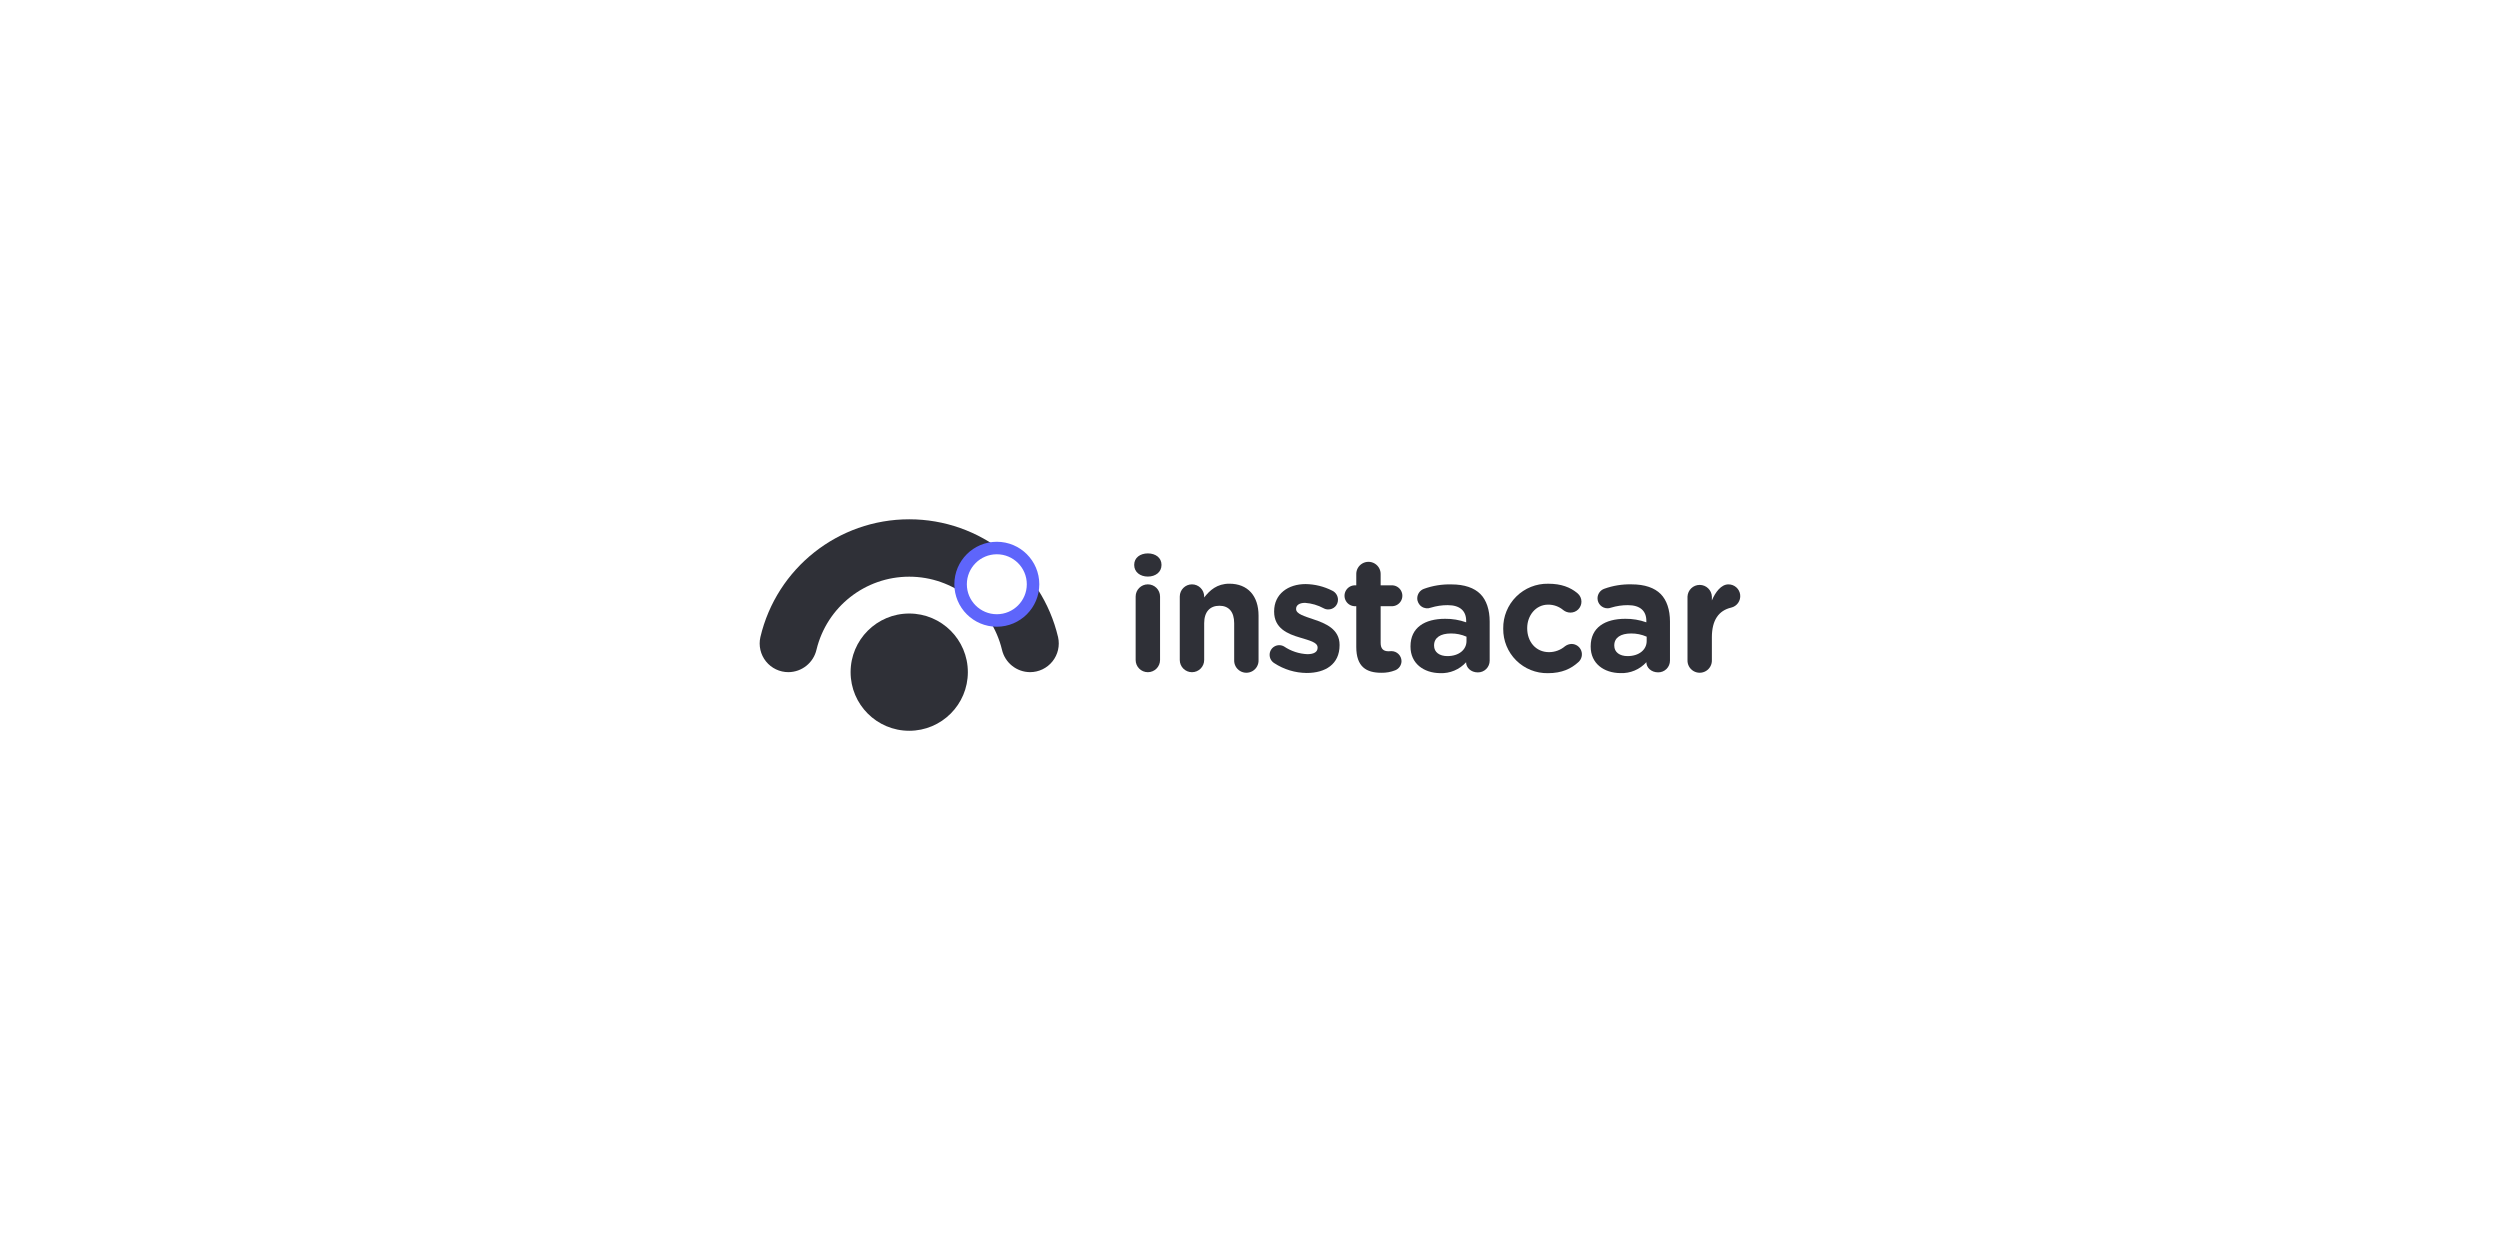
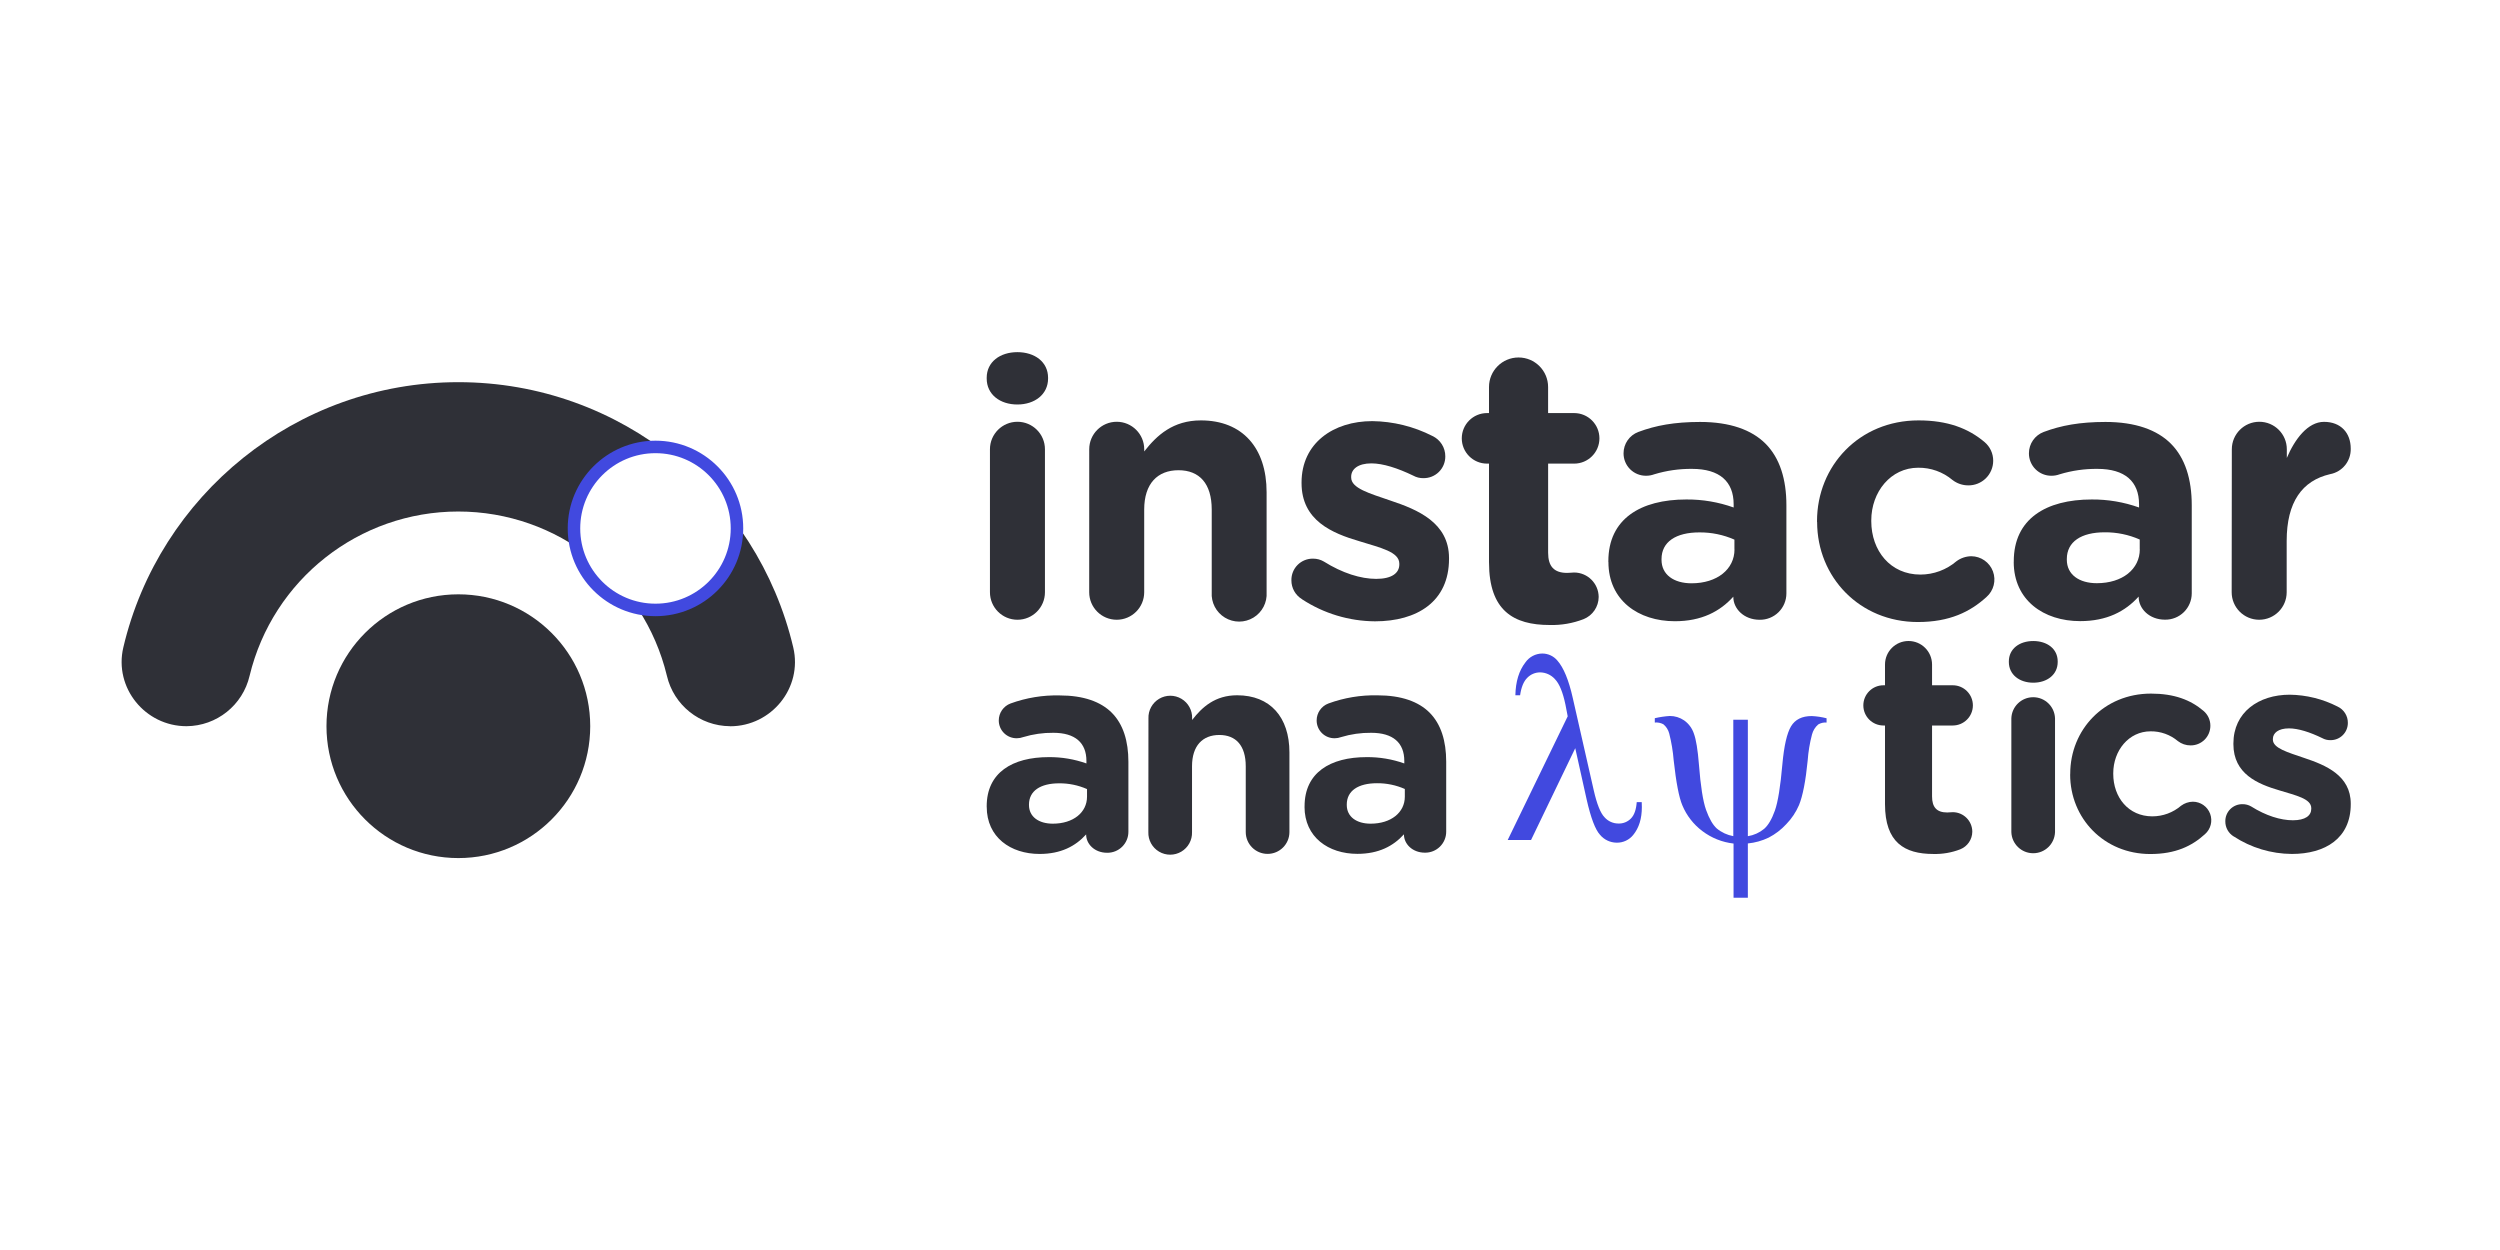
- <svg xmlns="http://www.w3.org/2000/svg" id="Layer_1" data-name="Layer 1" viewBox="0 0 1000 500">
+ <svg xmlns="http://www.w3.org/2000/svg" id="Réteg_1" data-name="Réteg 1" viewBox="0 0 1000 500">
  <defs>
-     <style>.cls-1,.cls-3{fill:#fff;}.cls-2{fill:#2f3037;}.cls-3{stroke:#5e65fb;stroke-miterlimit:10;stroke-width:5px;}</style>
+     <style>.cls-1,.cls-5{fill:none;}.cls-2{fill:#fff;}.cls-3{clip-path:url(#clip-path);}.cls-4{fill:#2f3037;}.cls-5{stroke:#4149df;stroke-miterlimit:10;stroke-width:5px;}.cls-6{fill:#4149df;}</style>
+     <clipPath id="clip-path">
+       <rect class="cls-1" width="1000" height="500" />
+     </clipPath>
  </defs>
-   <rect class="cls-1" width="1000" height="500" />
-   <circle class="cls-2" cx="363.69" cy="268.86" r="23.45" />
-   <path class="cls-2" d="M412,268.86h0a11.59,11.59,0,0,1-11.22-9,38.16,38.16,0,0,0-74.18,0,11.6,11.6,0,0,1-11.22,9h0a11.47,11.47,0,0,1-11.23-14,61.17,61.17,0,0,1,119.08,0A11.48,11.48,0,0,1,412,268.86Z" />
-   <circle class="cls-3" cx="398.73" cy="233.7" r="14.49" />
-   <path class="cls-2" d="M453.68,225.92c0-2.83,2.38-4.56,5.46-4.56s5.46,1.73,5.46,4.56V226c0,2.83-2.38,4.63-5.46,4.63s-5.46-1.8-5.46-4.63Zm.58,12.7a4.88,4.88,0,0,1,9.76,0V264a4.88,4.88,0,1,1-9.76,0Z" />
-   <path class="cls-2" d="M471.91,238.62a4.88,4.88,0,0,1,9.76,0V239c2.24-2.89,5.13-5.52,10.07-5.52,7.38,0,11.68,4.88,11.68,12.77V264a4.88,4.88,0,1,1-9.75,0v-14.7c0-4.62-2.18-7-5.91-7s-6.09,2.37-6.09,7V264a4.88,4.88,0,0,1-9.76,0Z" />
-   <path class="cls-2" d="M509.71,265.26a3.88,3.88,0,0,1-1.86-3.34,3.85,3.85,0,0,1,5.78-3.33,18.12,18.12,0,0,0,9.3,3.08c2.83,0,4.11-1,4.11-2.57V259c0-2.12-3.34-2.82-7.12-4-4.82-1.41-10.27-3.66-10.27-10.33v-.13c0-7,5.64-10.91,12.58-10.91a24.17,24.17,0,0,1,10.65,2.63,4,4,0,0,1,2.31,3.66,3.83,3.83,0,0,1-3.91,3.85,3.57,3.57,0,0,1-1.8-.45,18.3,18.3,0,0,0-7.45-2.18c-2.37,0-3.59,1-3.59,2.37v.13c0,1.93,3.27,2.83,7,4.11,4.81,1.6,10.39,3.91,10.39,10.2v.13c0,7.64-5.71,11.11-13.15,11.11A24,24,0,0,1,509.71,265.26Z" />
-   <path class="cls-2" d="M542.51,258.78v-16.3h-.32a4.18,4.18,0,1,1,0-8.35h.32v-4.3a4.88,4.88,0,1,1,9.75,0v4.3h4.3a4.18,4.18,0,1,1,0,8.35h-4.3v14.69c0,2.25,1,3.34,3.15,3.34.32,0,1-.06,1.15-.06a4.06,4.06,0,0,1,4.05,4,4,4,0,0,1-2.51,3.66,14.27,14.27,0,0,1-5.58,1C546.55,269.11,542.51,266.74,542.51,258.78Z" />
-   <path class="cls-2" d="M564.2,258.65v-.13c0-7.51,5.71-11,13.86-11a24.31,24.31,0,0,1,8.41,1.41v-.58c0-4-2.5-6.29-7.38-6.29a22.6,22.6,0,0,0-6.74,1,4,4,0,0,1-5.45-3.72,4.05,4.05,0,0,1,2.63-3.79,30.06,30.06,0,0,1,11-1.79c5.33,0,9.18,1.41,11.62,3.85s3.72,6.35,3.72,11v15.66a4.68,4.68,0,0,1-4.75,4.69c-2.82,0-4.68-2-4.68-4v-.07a13.25,13.25,0,0,1-10.4,4.37C569.53,269.18,564.2,265.45,564.2,258.65Zm22.4-2.25v-1.73a15.14,15.14,0,0,0-6.23-1.28c-4.17,0-6.74,1.67-6.74,4.75v.13c0,2.63,2.19,4.17,5.33,4.17C583.52,262.44,586.6,259.93,586.6,256.4Z" />
-   <path class="cls-2" d="M601.29,251.53v-.13a17.67,17.67,0,0,1,18-17.91c5.2,0,8.86,1.41,11.75,3.85a4.33,4.33,0,0,1,1.54,3.34,4.38,4.38,0,0,1-4.43,4.36,4.6,4.6,0,0,1-2.83-1,9.27,9.27,0,0,0-6.09-2.18c-4.88,0-8.35,4.3-8.35,9.37v.13c0,5.26,3.4,9.5,8.73,9.5a9.86,9.86,0,0,0,6.42-2.38,4.58,4.58,0,0,1,2.63-.9,4.15,4.15,0,0,1,2.7,7.26c-2.89,2.63-6.55,4.43-12.2,4.43A17.57,17.57,0,0,1,601.29,251.53Z" />
-   <path class="cls-2" d="M636.27,258.65v-.13c0-7.51,5.71-11,13.87-11a24.25,24.25,0,0,1,8.4,1.41v-.58c0-4-2.5-6.29-7.38-6.29a22.65,22.65,0,0,0-6.74,1,3.93,3.93,0,0,1-1.41.26,4,4,0,0,1-4-4,4.05,4.05,0,0,1,2.63-3.79,30.06,30.06,0,0,1,11-1.79c5.33,0,9.18,1.41,11.62,3.85s3.73,6.35,3.73,11v15.66a4.68,4.68,0,0,1-4.75,4.69c-2.83,0-4.69-2-4.69-4v-.07a13.23,13.23,0,0,1-10.4,4.37C641.6,269.18,636.27,265.45,636.27,258.65Zm22.4-2.25v-1.73a15.12,15.12,0,0,0-6.22-1.28c-4.18,0-6.74,1.67-6.74,4.75v.13c0,2.63,2.18,4.17,5.32,4.17C655.59,262.44,658.67,259.93,658.67,256.4Z" />
-   <path class="cls-2" d="M675,238.62a4.88,4.88,0,0,1,9.75,0v1.55c1.41-3.34,3.73-6.42,6.61-6.42a4.71,4.71,0,0,1,1.09,9.3c-4.94,1.16-7.7,4.95-7.7,11.88V264a4.88,4.88,0,1,1-9.75,0Z" />
+   <rect class="cls-2" width="1000" height="500" />
+   <g class="cls-3">
+     <path class="cls-4" d="M183.34,237.73a52.75,52.75,0,1,1-52.75,52.75,52.75,52.75,0,0,1,52.75-52.75" />
+     <path class="cls-4" d="M292,290.48h0a26.07,26.07,0,0,1-25.24-20.17,85.86,85.86,0,0,0-166.92,0,26.07,26.07,0,0,1-25.24,20.17c-16.56,0-29.06-15.39-25.27-31.51,14.28-60.74,68.93-106.1,134-106.1S303,198.23,317.31,259c3.79,16.12-8.71,31.51-25.27,31.51" />
+     <path class="cls-2" d="M294.79,211.37a32.6,32.6,0,1,1-32.6-32.6,32.6,32.6,0,0,1,32.6,32.6" />
+     <circle class="cls-5" cx="262.19" cy="211.37" r="32.6" />
+     <path class="cls-4" d="M394.68,151.11c0-6.35,5.34-10.25,12.27-10.25s12.28,3.9,12.28,10.25v.29c0,6.35-5.34,10.4-12.28,10.4s-12.27-4-12.27-10.4Zm1.3,28.6a11,11,0,0,1,22,0V236.9a11,11,0,0,1-22,0Z" />
+     <path class="cls-4" d="M435.69,179.71a11,11,0,1,1,22,0v.87c5.06-6.5,11.56-12.42,22.67-12.42,16.61,0,26.28,11,26.28,28.74v40a11,11,0,1,1-21.95,0V203.83c0-10.4-4.91-15.74-13.29-15.74s-13.72,5.34-13.72,15.74V236.9a11,11,0,1,1-22,0Z" />
+     <path class="cls-4" d="M520.75,239.64a8.75,8.75,0,0,1-4.19-7.51,8.51,8.51,0,0,1,8.66-8.67,8.42,8.42,0,0,1,4.33,1.16c7.37,4.62,14.73,6.93,20.94,6.93s9.24-2.31,9.24-5.78v-.29c0-4.77-7.51-6.35-16-9-10.83-3.18-23.11-8.23-23.11-23.25V193c0-15.74,12.71-24.55,28.3-24.55a54.42,54.42,0,0,1,24,5.92,8.94,8.94,0,0,1,5.2,8.23,8.63,8.63,0,0,1-8.81,8.66,8,8,0,0,1-4-1c-6.21-3-12.13-4.91-16.75-4.91-5.34,0-8.09,2.31-8.09,5.34V191c0,4.33,7.36,6.35,15.74,9.24,10.83,3.61,23.4,8.81,23.4,23v.29c0,17.19-12.86,25-29.61,25a53.93,53.93,0,0,1-29.17-8.81" />
+     <path class="cls-4" d="M754,321.65V290.2h-.62a8,8,0,0,1,0-16.09H754v-8.3a9.41,9.41,0,1,1,18.82,0v8.3h8.29a8,8,0,1,1,0,16.09h-8.29v28.35c0,4.33,1.86,6.44,6.07,6.44.62,0,1.86-.12,2.23-.12a7.84,7.84,0,0,1,7.8,7.8,7.66,7.66,0,0,1-4.83,7.06,27.77,27.77,0,0,1-10.77,1.86C761.8,341.58,754,337,754,321.65" />
+     <path class="cls-4" d="M643.34,224.77v-.29c0-16.9,12.85-24.69,31.19-24.69A55,55,0,0,1,693.46,203v-1.3c0-9.1-5.63-14.15-16.61-14.15a50.33,50.33,0,0,0-15.16,2.17,9.31,9.31,0,0,1-3.18.58,8.94,8.94,0,0,1-9.09-9,9.1,9.1,0,0,1,5.92-8.52c6.93-2.6,14.44-4,24.7-4,12,0,20.65,3.18,26.14,8.66,5.78,5.78,8.38,14.3,8.38,24.69v35.24a10.54,10.54,0,0,1-10.69,10.54c-6.35,0-10.54-4.48-10.54-9.1v-.14c-5.34,5.92-12.71,9.82-23.39,9.82-14.59,0-26.57-8.37-26.57-23.68m50.4-5.06v-3.9a34.05,34.05,0,0,0-14-2.89c-9.39,0-15.16,3.76-15.16,10.69v.29c0,5.92,4.91,9.38,12,9.38,10.25,0,17.19-5.63,17.19-13.57" />
+     <path class="cls-4" d="M726.81,208.74v-.29c0-22.1,16.9-40.29,40.58-40.29,11.7,0,19.93,3.18,26.43,8.66a9.73,9.73,0,0,1,3.46,7.51,9.86,9.86,0,0,1-10,9.82A10.33,10.33,0,0,1,781,192a20.92,20.92,0,0,0-13.72-4.91c-11,0-18.77,9.68-18.77,21.08v.29c0,11.84,7.65,21.37,19.64,21.37a22.23,22.23,0,0,0,14.44-5.34,10.22,10.22,0,0,1,5.92-2,9.31,9.31,0,0,1,6.07,16.32c-6.5,5.92-14.73,10-27.44,10-23.25,0-40.29-17.91-40.29-40" />
+     <path class="cls-4" d="M805.51,224.77v-.29c0-16.9,12.85-24.69,31.19-24.69A55,55,0,0,1,855.62,203v-1.3c0-9.1-5.63-14.15-16.61-14.15a50.32,50.32,0,0,0-15.16,2.17,9.31,9.31,0,0,1-3.18.58,8.94,8.94,0,0,1-9.1-9,9.1,9.1,0,0,1,5.92-8.52c6.93-2.6,14.44-4,24.69-4,12,0,20.65,3.18,26.14,8.66,5.78,5.78,8.38,14.3,8.38,24.69v35.24A10.54,10.54,0,0,1,866,247.87c-6.35,0-10.54-4.48-10.54-9.1v-.14c-5.34,5.92-12.71,9.82-23.4,9.82-14.59,0-26.57-8.37-26.57-23.68m50.4-5.06v-3.9a34,34,0,0,0-14-2.89c-9.39,0-15.16,3.76-15.16,10.69v.29c0,5.92,4.91,9.38,12,9.38,10.25,0,17.19-5.63,17.19-13.57" />
+     <path class="cls-4" d="M892.73,179.71a11,11,0,0,1,22,0v3.47c3.18-7.51,8.38-14.44,14.87-14.44,6.79,0,10.69,4.48,10.69,10.69A10.1,10.1,0,0,1,932,189.67c-11.12,2.6-17.33,11.12-17.33,26.72V236.9a11,11,0,1,1-22,0Z" />
+     <path class="cls-4" d="M394.68,322.73v-.23c0-13.45,10.23-19.65,24.83-19.65a43.75,43.75,0,0,1,15.06,2.53v-1c0-7.24-4.48-11.26-13.22-11.26a40.06,40.06,0,0,0-12.07,1.72,7.41,7.41,0,0,1-2.53.46,7.11,7.11,0,0,1-7.24-7.13,7.24,7.24,0,0,1,4.71-6.78,53.66,53.66,0,0,1,19.66-3.22c9.54,0,16.44,2.53,20.81,6.9,4.6,4.6,6.67,11.38,6.67,19.65v28a8.39,8.39,0,0,1-8.51,8.39c-5.06,0-8.39-3.56-8.39-7.24v-.11c-4.25,4.71-10.11,7.82-18.62,7.82-11.61,0-21.15-6.67-21.15-18.85m40.12-4v-3.1a27.1,27.1,0,0,0-11.15-2.3c-7.47,0-12.07,3-12.07,8.51V322c0,4.71,3.91,7.47,9.54,7.47,8.16,0,13.68-4.48,13.68-10.8" />
+     <path class="cls-4" d="M459.38,287.33a8.74,8.74,0,1,1,17.47,0V288c4-5.17,9.2-9.89,18-9.89,13.22,0,20.92,8.74,20.92,22.87v31.84a8.73,8.73,0,1,1-17.47,0V306.52c0-8.28-3.91-12.53-10.57-12.53s-10.92,4.25-10.92,12.53v26.32a8.74,8.74,0,1,1-17.47,0Z" />
+     <path class="cls-4" d="M521.83,322.73v-.23c0-13.45,10.23-19.65,24.83-19.65a43.75,43.75,0,0,1,15.06,2.53v-1c0-7.24-4.48-11.26-13.22-11.26a40.06,40.06,0,0,0-12.07,1.72,7.41,7.41,0,0,1-2.53.46,7.11,7.11,0,0,1-7.24-7.13,7.24,7.24,0,0,1,4.71-6.78A53.66,53.66,0,0,1,551,278.13c9.54,0,16.44,2.53,20.81,6.9,4.6,4.6,6.67,11.38,6.67,19.65v28a8.39,8.39,0,0,1-8.51,8.39c-5.06,0-8.39-3.56-8.39-7.24v-.11c-4.25,4.71-10.11,7.82-18.62,7.82-11.61,0-21.15-6.67-21.15-18.85m40.12-4v-3.1a27.1,27.1,0,0,0-11.15-2.3c-7.47,0-12.07,3-12.07,8.51V322c0,4.71,3.91,7.47,9.54,7.47,8.16,0,13.68-4.48,13.68-10.8" />
+     <path class="cls-4" d="M803.54,264.57c0-5.06,4.25-8.16,9.77-8.16s9.77,3.1,9.77,8.16v.23c0,5.06-4.25,8.28-9.77,8.28s-9.77-3.22-9.77-8.28Zm1,22.76a8.74,8.74,0,0,1,17.47,0v45.52a8.74,8.74,0,0,1-17.47,0Z" />
+     <path class="cls-4" d="M828.09,309.74v-.23c0-17.59,13.45-32.07,32.3-32.07,9.31,0,15.86,2.53,21,6.9a7.74,7.74,0,0,1,2.76,6,7.85,7.85,0,0,1-7.93,7.82,8.22,8.22,0,0,1-5.06-1.72,16.65,16.65,0,0,0-10.92-3.91c-8.74,0-14.94,7.7-14.94,16.78v.23c0,9.42,6.09,17,15.63,17a17.69,17.69,0,0,0,11.5-4.25,8.14,8.14,0,0,1,4.71-1.61,7.41,7.41,0,0,1,4.83,13c-5.17,4.71-11.72,7.93-21.84,7.93-18.51,0-32.07-14.25-32.07-31.84" />
+     <path class="cls-4" d="M893.46,334.57a7,7,0,0,1-3.33-6,6.77,6.77,0,0,1,6.9-6.9,6.7,6.7,0,0,1,3.45.92c5.86,3.68,11.72,5.52,16.67,5.52s7.36-1.84,7.36-4.6v-.23c0-3.79-6-5.06-12.76-7.13-8.62-2.53-18.39-6.55-18.39-18.5v-.23c0-12.53,10.11-19.54,22.53-19.54A43.32,43.32,0,0,1,935,282.61a7.12,7.12,0,0,1,4.14,6.55,6.87,6.87,0,0,1-7,6.9,6.37,6.37,0,0,1-3.22-.8c-4.94-2.41-9.66-3.91-13.33-3.91-4.25,0-6.44,1.84-6.44,4.25v.23c0,3.45,5.86,5.06,12.53,7.35,8.62,2.87,18.62,7,18.62,18.28v.23c0,13.68-10.23,19.89-23.57,19.89a42.92,42.92,0,0,1-23.22-7" />
+     <path class="cls-6" d="M630.1,299.28,612.42,336h-9.34l24-49.47-.89-4.62q-1.57-7.55-4.22-10.26a8.1,8.1,0,0,0-5.9-2.7,7.13,7.13,0,0,0-5.14,2.15q-2.2,2.15-2.89,7h-1.89q.16-8.18,4-13.12a8.32,8.32,0,0,1,6.77-3.57,7.87,7.87,0,0,1,6,2.78q3.78,4.25,6.19,15l8.39,36.94q1.89,8.29,4.3,10.76a7.38,7.38,0,0,0,5.56,2.52,6.65,6.65,0,0,0,5-2q2-2,2.33-6.56h2q.05,1.37.05,2,0,6.87-3.41,11.07a8.26,8.26,0,0,1-6.72,3.15,8.76,8.76,0,0,1-6.56-3.1q-2.89-3.1-5.4-14.22Z" />
+     <path class="cls-6" d="M699.14,287.89v46.59a13.66,13.66,0,0,0,6.51-2.94q2.47-2.15,4.3-7.29t3-18.52q1-11.07,3.46-15.19t8.29-4.12a29.49,29.49,0,0,1,5.93.89V289a5.8,5.8,0,0,0-3.36.79,8.05,8.05,0,0,0-2.47,4,57,57,0,0,0-1.73,10.44q-1.21,12.28-3.46,17.79a25.11,25.11,0,0,1-5.09,7.63,25.47,25.47,0,0,1-7.06,5.4,24.8,24.8,0,0,1-8.32,2.33v21.72h-5.72V337.42a25.46,25.46,0,0,1-12.49-5,24.76,24.76,0,0,1-8-10.31q-2-4.72-3.46-18a64.58,64.58,0,0,0-1.78-10.7,7,7,0,0,0-2.36-3.72,6.15,6.15,0,0,0-3.41-.68v-1.73a37,37,0,0,1,6-.89,10.07,10.07,0,0,1,5.72,1.76,10.53,10.53,0,0,1,3.93,5.33q1.31,3.57,2,12.28,1,13,2.86,18.21t4.28,7.42a14.35,14.35,0,0,0,6.61,3.07V287.89Z" />
+     <path class="cls-4" d="M595.6,225V185.45h-.78a10.11,10.11,0,0,1,0-20.22h.78V154.81a11.82,11.82,0,1,1,23.64,0v10.42h10.42a10.11,10.11,0,0,1,0,20.22H619.25v35.62c0,5.45,2.33,8.09,7.62,8.09.78,0,2.33-.16,2.8-.16a9.86,9.86,0,0,1,9.8,9.8,9.62,9.62,0,0,1-6.07,8.87A34.89,34.89,0,0,1,619.87,250c-14.46,0-24.26-5.76-24.26-25" />
+   </g>
</svg>
